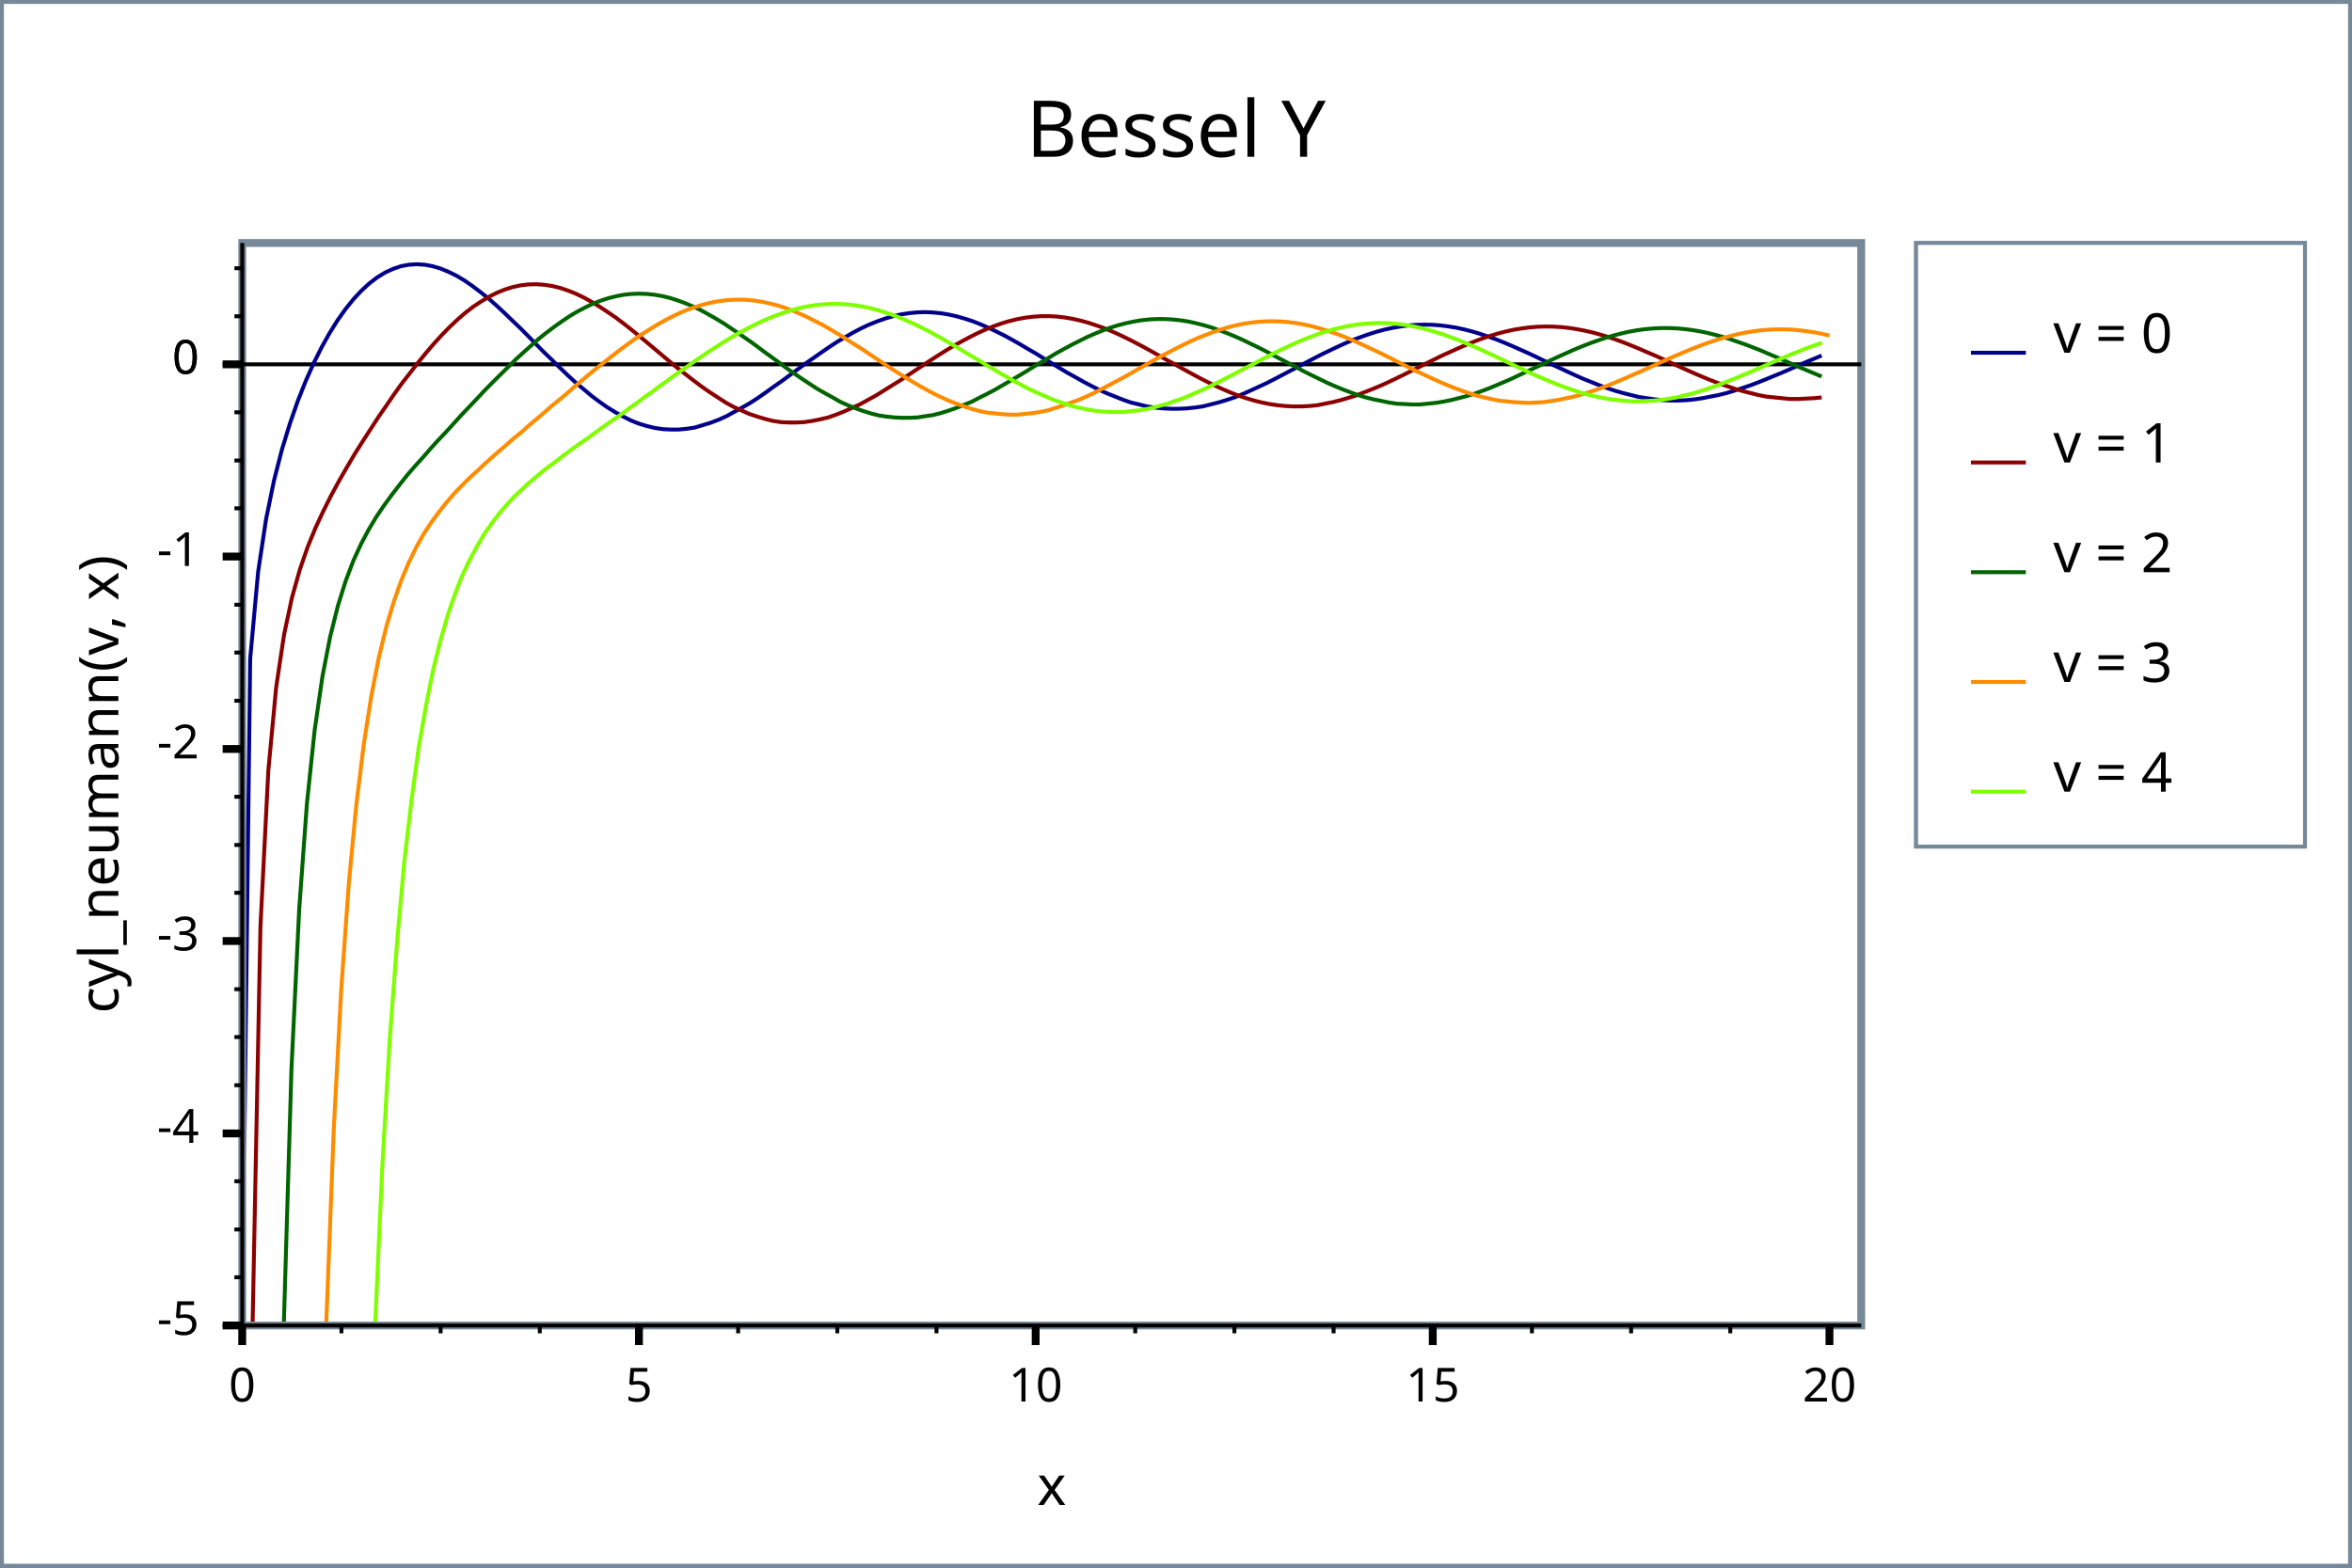
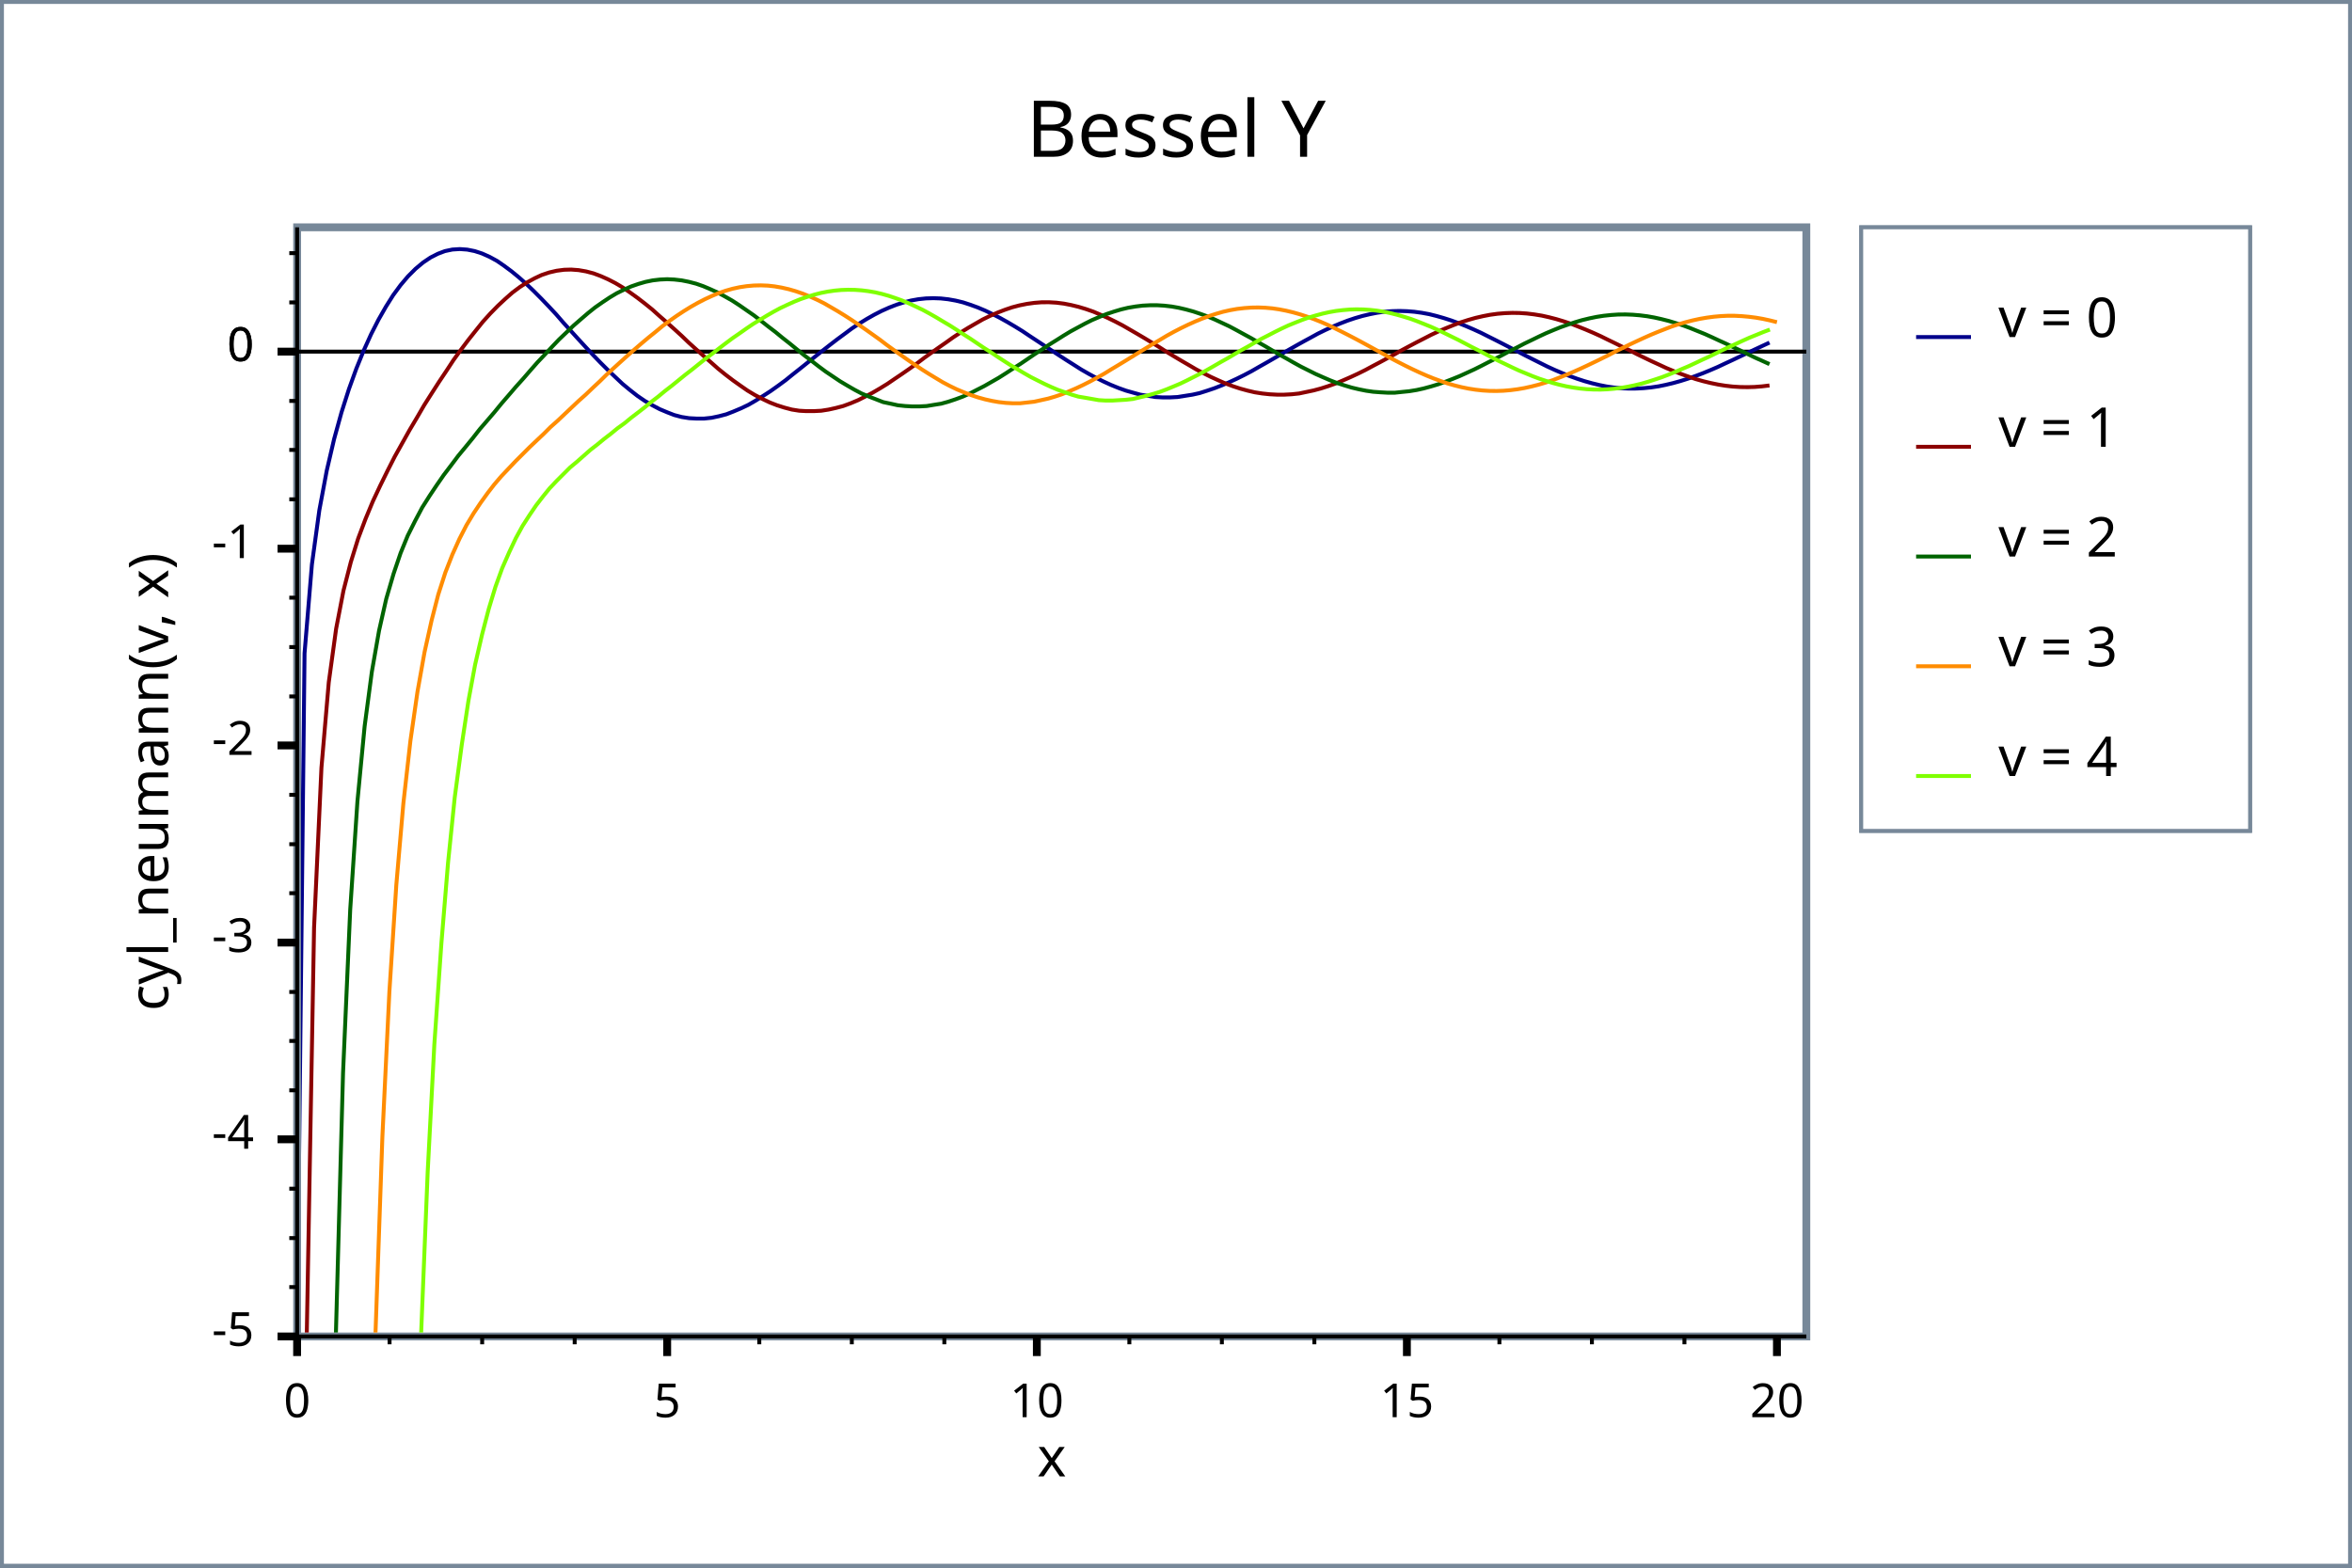
<svg xmlns="http://www.w3.org/2000/svg" width="600" height="400" version="1.1">
  <meta name="copyright" content="John Maddock" />
  <meta name="date" content="2008" />
  <clipPath id="plot_window">
-     <rect x="62.8" y="63" width="411" height="274.2" />
+     <rect x="76.8" y="59" width="383" height="281" />
  </clipPath>
  <g id="imageBackground" stroke="rgb(119,136,153)" fill="rgb(255,255,255)" stroke-width="2">
    <rect x="0" y="0" width="600" height="400" />
  </g>
  <g id="plotBackground" stroke="rgb(119,136,153)" fill="rgb(255,255,255)" stroke-width="2">
-     <rect x="61.8" y="62" width="413" height="276.2" />
+     <rect x="75.8" y="58" width="385" height="283" />
  </g>
  <g id="yMinorGrid" stroke="rgb(200,220,255)" stroke-width="0.5" />
  <g id="yMajorGrid" stroke="rgb(200,220,255)" stroke-width="1" />
  <g id="xMinorGrid" stroke="rgb(200,220,255)" stroke-width="0.5" />
  <g id="xMajorGrid" stroke="rgb(200,220,255)" stroke-width="1" />
  <g id="yAxis" stroke="rgb(0,0,0)" stroke-width="1">
-     <line x1="61.8" y1="62" x2="61.8" y2="338.2" />
+     <line x1="75.8" y1="58" x2="75.8" y2="341" />
  </g>
  <g id="xAxis" stroke="rgb(0,0,0)" stroke-width="1">
-     <line x1="56.8" y1="92.96" x2="474.8" y2="92.96" />
-     <line x1="56.8" y1="338.2" x2="474.8" y2="338.2" />
+     <line x1="70.8" y1="89.72" x2="460.8" y2="89.72" />
+     <line x1="70.8" y1="341" x2="460.8" y2="341" />
  </g>
  <g id="yMinorTicks" stroke="rgb(0,0,0)" stroke-width="1">
-     <path d="M59.8,80.7 L61.8,80.7 M59.8,68.44 L61.8,68.44 M59.8,92.96 L61.8,92.96 M59.8,105.2 L61.8,105.2 M59.8,117.5 L61.8,117.5 M59.8,129.7 L61.8,129.7 M59.8,142 L61.8,142 M59.8,154.3 L61.8,154.3 M59.8,166.5 L61.8,166.5 M59.8,178.8 L61.8,178.8 M59.8,191.1 L61.8,191.1 M59.8,203.3 L61.8,203.3 M59.8,215.6 L61.8,215.6 M59.8,227.8 L61.8,227.8 M59.8,240.1 L61.8,240.1 M59.8,252.4 L61.8,252.4 M59.8,264.6 L61.8,264.6 M59.8,276.9 L61.8,276.9 M59.8,289.2 L61.8,289.2 M59.8,301.4 L61.8,301.4 M59.8,313.7 L61.8,313.7 M59.8,325.9 L61.8,325.9 M59.8,338.2 L61.8,338.2 " fill="none" />
+     <path d="M73.8,77.16 L75.8,77.16 M73.8,64.59 L75.8,64.59 M73.8,89.72 L75.8,89.72 M73.8,102.3 L75.8,102.3 M73.8,114.8 L75.8,114.8 M73.8,127.4 L75.8,127.4 M73.8,140 L75.8,140 M73.8,152.5 L75.8,152.5 M73.8,165.1 L75.8,165.1 M73.8,177.7 L75.8,177.7 M73.8,190.2 L75.8,190.2 M73.8,202.8 L75.8,202.8 M73.8,215.4 L75.8,215.4 M73.8,227.9 L75.8,227.9 M73.8,240.5 L75.8,240.5 M73.8,253.1 L75.8,253.1 M73.8,265.6 L75.8,265.6 M73.8,278.2 L75.8,278.2 M73.8,290.7 L75.8,290.7 M73.8,303.3 L75.8,303.3 M73.8,315.9 L75.8,315.9 M73.8,328.4 L75.8,328.4 M73.8,341 L75.8,341 " fill="none" />
  </g>
  <g id="xMinorTicks" stroke="rgb(0,0,0)" stroke-width="1">
-     <path d="M87.1,338.2 L87.1,340.2 M112.4,338.2 L112.4,340.2 M137.7,338.2 L137.7,340.2 M188.3,338.2 L188.3,340.2 M213.6,338.2 L213.6,340.2 M238.9,338.2 L238.9,340.2 M289.6,338.2 L289.6,340.2 M314.9,338.2 L314.9,340.2 M340.2,338.2 L340.2,340.2 M390.8,338.2 L390.8,340.2 M416.1,338.2 L416.1,340.2 M441.4,338.2 L441.4,340.2 " fill="none" />
+     <path d="M99.38,341 L99.38,343 M123,341 L123,343 M146.6,341 L146.6,343 M193.7,341 L193.7,343 M217.3,341 L217.3,343 M240.9,341 L240.9,343 M288.1,341 L288.1,343 M311.7,341 L311.7,343 M335.3,341 L335.3,343 M382.5,341 L382.5,343 M406.1,341 L406.1,343 M429.7,341 L429.7,343 " fill="none" />
  </g>
  <g id="yMajorTicks" stroke="rgb(0,0,0)" stroke-width="2">
-     <path d="M56.8,92.96 L61.8,92.96 M56.8,92.96 L61.8,92.96 M56.8,142 L61.8,142 M56.8,191.1 L61.8,191.1 M56.8,240.1 L61.8,240.1 M56.8,289.2 L61.8,289.2 M56.8,338.2 L61.8,338.2 " fill="none" />
+     <path d="M70.8,89.72 L75.8,89.72 M70.8,89.72 L75.8,89.72 M70.8,140 L75.8,140 M70.8,190.2 L75.8,190.2 M70.8,240.5 L75.8,240.5 M70.8,290.7 L75.8,290.7 M70.8,341 L75.8,341 " fill="none" />
  </g>
  <g id="xMajorTicks" stroke="rgb(0,0,0)" stroke-width="2">
-     <path d="M61.79,338.2 L61.79,343.2 M163,338.2 L163,343.2 M264.2,338.2 L264.2,343.2 M365.5,338.2 L365.5,343.2 M466.7,338.2 L466.7,343.2 " fill="none" />
+     <path d="M75.79,341 L75.79,346 M170.2,341 L170.2,346 M264.5,341 L264.5,346 M358.9,341 L358.9,346 M453.3,341 L453.3,346 " fill="none" />
  </g>
-   <g id="plotLabels">
-     <text x="61.79" y="357.6" text-anchor="middle" font-size="12" font-family="Verdana">0</text>
-     <text x="163" y="357.6" text-anchor="middle" font-size="12" font-family="Verdana">5</text>
-     <text x="264.2" y="357.6" text-anchor="middle" font-size="12" font-family="Verdana">10</text>
-     <text x="365.5" y="357.6" text-anchor="middle" font-size="12" font-family="Verdana">15</text>
-     <text x="466.7" y="357.6" text-anchor="middle" font-size="12" font-family="Verdana">20</text>
-     <text x="50.8" y="95.36" text-anchor="end" font-size="12" font-family="Verdana">0</text>
-     <text x="50.8" y="95.36" text-anchor="end" font-size="12" font-family="Verdana">0</text>
-     <text x="50.8" y="144.4" text-anchor="end" font-size="12" font-family="Verdana">-1</text>
-     <text x="50.8" y="193.5" text-anchor="end" font-size="12" font-family="Verdana">-2</text>
-     <text x="50.8" y="242.5" text-anchor="end" font-size="12" font-family="Verdana">-3</text>
-     <text x="50.8" y="291.6" text-anchor="end" font-size="12" font-family="Verdana">-4</text>
-     <text x="50.8" y="340.6" text-anchor="end" font-size="12" font-family="Verdana">-5</text>
+   <g id="xTicksValues">
+     <text x="75.79" y="361.6" text-anchor="middle" font-size="12" font-family="Verdana">0</text>
+     <text x="170.2" y="361.6" text-anchor="middle" font-size="12" font-family="Verdana">5</text>
+     <text x="264.5" y="361.6" text-anchor="middle" font-size="12" font-family="Verdana">10</text>
+     <text x="358.9" y="361.6" text-anchor="middle" font-size="12" font-family="Verdana">15</text>
+     <text x="453.3" y="361.6" text-anchor="middle" font-size="12" font-family="Verdana">20</text>
+   </g>
+   <g id="yTicksValues">
+     <text x="64.8" y="92.12" text-anchor="end" font-size="12" font-family="Verdana">0</text>
+     <text x="64.8" y="92.12" text-anchor="end" font-size="12" font-family="Verdana">0</text>
+     <text x="64.8" y="142.4" text-anchor="end" font-size="12" font-family="Verdana">-1</text>
+     <text x="64.8" y="192.6" text-anchor="end" font-size="12" font-family="Verdana">-2</text>
+     <text x="64.8" y="242.9" text-anchor="end" font-size="12" font-family="Verdana">-3</text>
+     <text x="64.8" y="293.1" text-anchor="end" font-size="12" font-family="Verdana">-4</text>
+     <text x="64.8" y="343.4" text-anchor="end" font-size="12" font-family="Verdana">-5</text>
  </g>
  <g id="yLabel">
-     <text x="30.2" y="200.1" text-anchor="middle" transform="rotate(-90 30.2 200.1 )" font-size="14" font-family="Verdana">cyl_neumann(v, x)</text>
+     <text x="42.9" y="199.5" text-anchor="middle" transform="rotate(-90 42.9 199.5 )" font-size="14" font-family="Verdana">cyl_neumann(v, x)</text>
  </g>
  <g id="xLabel">
-     <text x="268.3" y="384" text-anchor="middle" font-size="14" font-family="Verdana">x</text>
+     <text x="268.3" y="376.7" text-anchor="middle" font-size="14" font-family="Verdana">x</text>
  </g>
  <g id="plotLines" stroke-width="2">
    <g clip-path="url(#plot_window)" stroke="rgb(0,0,139)" stroke-width="1">
-       <path d="M61.8,338.2 L63.82,168.1 L65.85,145.9 L67.87,132.5 L69.9,122.6 L71.92,114.7 L73.95,108.1 L75.97,102.3 L78,97.2 L80.02,92.67 L82.05,88.61 L84.07,84.99 L86.09,81.76 L88.12,78.89 L90.14,76.38 L92.17,74.19 L94.19,72.33 L96.22,70.78 L98.24,69.54 L100.3,68.59 L102.3,67.92 L104.3,67.54 L106.3,67.42 L108.4,67.55 L110.4,67.93 L112.4,68.53 L114.4,69.35 L116.5,70.38 L118.5,71.58 L120.5,72.96 L122.5,74.48 L124.6,76.14 L126.6,77.91 L128.6,79.77 L130.6,81.7 L132.7,83.7 L134.7,85.72 L136.7,87.76 L138.7,89.8 L140.8,91.82 L142.8,93.8 L144.8,95.72 L146.8,97.56 L148.9,99.32 L150.9,101 L152.9,102.5 L154.9,103.9 L157,105.2 L159,106.3 L161,107.3 L163,108.1 L165,108.7 L167.1,109.2 L169.1,109.5 L171.1,109.6 L173.1,109.6 L175.2,109.4 L177.2,109.1 L179.2,108.5 L181.2,107.9 L183.3,107.1 L185.3,106.2 L187.3,105.1 L189.3,104 L191.4,102.8 L193.4,101.5 L195.4,100.1 L197.4,98.65 L199.5,97.19 L201.5,95.71 L203.5,94.23 L205.5,92.75 L207.6,91.29 L209.6,89.88 L211.6,88.51 L213.6,87.2 L215.7,85.97 L217.7,84.82 L219.7,83.77 L221.7,82.83 L223.8,81.99 L225.8,81.28 L227.8,80.69 L229.8,80.23 L231.9,79.9 L233.9,79.71 L235.9,79.64 L237.9,79.72 L240,79.92 L242,80.25 L244,80.7 L246,81.27 L248.1,81.95 L250.1,82.73 L252.1,83.61 L254.1,84.56 L256.2,85.6 L258.2,86.69 L260.2,87.83 L262.2,89.02 L264.3,90.23 L266.3,91.46 L268.3,92.69 L270.3,93.91 L272.3,95.11 L274.4,96.27 L276.4,97.4 L278.4,98.46 L280.4,99.47 L282.5,100.4 L284.5,101.2 L286.5,102 L288.5,102.7 L290.6,103.2 L292.6,103.7 L294.6,104 L296.6,104.2 L298.7,104.3 L300.7,104.3 L302.7,104.2 L304.7,104 L306.8,103.7 L308.8,103.2 L310.8,102.7 L312.8,102.1 L314.9,101.4 L316.9,100.6 L318.9,99.7 L320.9,98.78 L323,97.81 L325,96.79 L327,95.75 L329,94.69 L331.1,93.61 L333.1,92.54 L335.1,91.48 L337.1,90.45 L339.2,89.44 L341.2,88.48 L343.2,87.57 L345.2,86.72 L347.3,85.94 L349.3,85.23 L351.3,84.61 L353.3,84.07 L355.4,83.62 L357.4,83.28 L359.4,83.03 L361.4,82.88 L363.5,82.83 L365.5,82.88 L367.5,83.03 L369.5,83.29 L371.6,83.63 L373.6,84.07 L375.6,84.59 L377.6,85.19 L379.6,85.87 L381.7,86.61 L383.7,87.41 L385.7,88.26 L387.7,89.15 L389.8,90.08 L391.8,91.02 L393.8,91.99 L395.8,92.95 L397.9,93.91 L399.9,94.85 L401.9,95.77 L403.9,96.66 L406,97.5 L408,98.3 L410,99.03 L412,99.7 L414.1,100.3 L416.1,100.8 L418.1,101.3 L420.1,101.6 L422.2,101.9 L424.2,102.1 L426.2,102.2 L428.2,102.2 L430.3,102.1 L432.3,101.9 L434.3,101.6 L436.3,101.2 L438.4,100.8 L440.4,100.3 L442.4,99.69 L444.4,99.04 L446.5,98.33 L448.5,97.57 L450.5,96.77 L452.5,95.94 L454.6,95.08 L456.6,94.21 L458.6,93.32 L460.6,92.44 L462.7,91.57 L464.7,90.71 " fill="none" />
+       <path d="M75.8,341 L77.69,166.7 L79.57,144 L81.46,130.2 L83.35,120.1 L85.24,112 L87.12,105.2 L89.01,99.28 L90.9,94.06 L92.79,89.42 L94.67,85.27 L96.56,81.56 L98.45,78.25 L100.3,75.31 L102.2,72.73 L104.1,70.49 L106,68.59 L107.9,67 L109.8,65.72 L111.7,64.75 L113.5,64.07 L115.4,63.67 L117.3,63.55 L119.2,63.69 L121.1,64.07 L123,64.69 L124.9,65.54 L126.8,66.58 L128.6,67.82 L130.5,69.23 L132.4,70.79 L134.3,72.48 L136.2,74.3 L138.1,76.21 L140,78.19 L141.9,80.23 L143.7,82.31 L145.6,84.4 L147.5,86.49 L149.4,88.55 L151.3,90.58 L153.2,92.55 L155.1,94.44 L157,96.24 L158.8,97.94 L160.7,99.51 L162.6,101 L164.5,102.3 L166.4,103.4 L168.3,104.4 L170.2,105.2 L172,105.9 L173.9,106.4 L175.8,106.7 L177.7,106.8 L179.6,106.8 L181.5,106.6 L183.4,106.2 L185.3,105.7 L187.1,105 L189,104.2 L190.9,103.3 L192.8,102.2 L194.7,101 L196.6,99.77 L198.5,98.42 L200.4,97.02 L202.2,95.56 L204.1,94.06 L206,92.54 L207.9,91.02 L209.8,89.51 L211.7,88.02 L213.6,86.56 L215.5,85.16 L217.3,83.82 L219.2,82.56 L221.1,81.39 L223,80.31 L224.9,79.34 L226.8,78.49 L228.7,77.75 L230.6,77.15 L232.4,76.68 L234.3,76.34 L236.2,76.14 L238.1,76.08 L240,76.15 L241.9,76.36 L243.8,76.7 L245.7,77.16 L247.5,77.75 L249.4,78.44 L251.3,79.24 L253.2,80.14 L255.1,81.12 L257,82.18 L258.9,83.3 L260.8,84.47 L262.6,85.68 L264.5,86.93 L266.4,88.18 L268.3,89.44 L270.2,90.69 L272.1,91.92 L274,93.12 L275.8,94.27 L277.7,95.36 L279.6,96.39 L281.5,97.34 L283.4,98.21 L285.3,98.98 L287.2,99.66 L289.1,100.2 L290.9,100.7 L292.8,101 L294.7,101.3 L296.6,101.4 L298.5,101.4 L300.4,101.3 L302.3,101 L304.2,100.7 L306,100.3 L307.9,99.7 L309.8,99.06 L311.7,98.32 L313.6,97.51 L315.5,96.63 L317.4,95.69 L319.3,94.69 L321.1,93.65 L323,92.58 L324.9,91.49 L326.8,90.39 L328.7,89.29 L330.6,88.21 L332.5,87.15 L334.4,86.12 L336.2,85.13 L338.1,84.2 L340,83.33 L341.9,82.53 L343.8,81.8 L345.7,81.16 L347.6,80.61 L349.5,80.16 L351.3,79.8 L353.2,79.54 L355.1,79.39 L357,79.34 L358.9,79.4 L360.8,79.55 L362.7,79.81 L364.6,80.16 L366.4,80.61 L368.3,81.15 L370.2,81.76 L372.1,82.46 L374,83.22 L375.9,84.04 L377.8,84.91 L379.6,85.82 L381.5,86.77 L383.4,87.74 L385.3,88.72 L387.2,89.71 L389.1,90.7 L391,91.66 L392.9,92.61 L394.7,93.51 L396.6,94.38 L398.5,95.19 L400.4,95.94 L402.3,96.63 L404.2,97.25 L406.1,97.78 L408,98.24 L409.8,98.6 L411.7,98.88 L413.6,99.06 L415.5,99.15 L417.4,99.14 L419.3,99.04 L421.2,98.85 L423.1,98.57 L424.9,98.2 L426.8,97.75 L428.7,97.22 L430.6,96.62 L432.5,95.95 L434.4,95.23 L436.3,94.45 L438.2,93.63 L440,92.78 L441.9,91.9 L443.8,91 L445.7,90.1 L447.6,89.19 L449.5,88.3 L451.4,87.42 " fill="none" />
    </g>
    <g clip-path="url(#plot_window)" stroke="rgb(139,0,0)" stroke-width="1">
-       <path d="M64.43,338.2 L66.44,236.4 L68.45,196.6 L70.46,175.3 L72.47,161.9 L74.48,152.5 L76.5,145.3 L78.51,139.5 L80.52,134.6 L82.53,130.3 L84.54,126.3 L86.55,122.6 L88.56,119.1 L90.57,115.7 L92.59,112.5 L94.6,109.4 L96.61,106.3 L98.62,103.4 L100.6,100.5 L102.6,97.72 L104.7,95.04 L106.7,92.47 L108.7,90.01 L110.7,87.68 L112.7,85.49 L114.7,83.44 L116.7,81.55 L118.7,79.82 L120.7,78.27 L122.8,76.89 L124.8,75.69 L126.8,74.68 L128.8,73.87 L130.8,73.24 L132.8,72.81 L134.8,72.57 L136.8,72.52 L138.8,72.66 L140.9,72.98 L142.9,73.47 L144.9,74.13 L146.9,74.94 L148.9,75.9 L150.9,77 L152.9,78.22 L154.9,79.54 L157,80.97 L159,82.48 L161,84.05 L163,85.68 L165,87.34 L167,89.02 L169,90.71 L171,92.39 L173,94.04 L175.1,95.66 L177.1,97.21 L179.1,98.71 L181.1,100.1 L183.1,101.4 L185.1,102.7 L187.1,103.8 L189.1,104.7 L191.1,105.6 L193.2,106.3 L195.2,106.9 L197.2,107.4 L199.2,107.7 L201.2,107.8 L203.2,107.8 L205.2,107.7 L207.2,107.4 L209.2,107 L211.3,106.5 L213.3,105.8 L215.3,105 L217.3,104.1 L219.3,103.2 L221.3,102.1 L223.3,101 L225.3,99.76 L227.3,98.51 L229.4,97.22 L231.4,95.9 L233.4,94.57 L235.4,93.24 L237.4,91.92 L239.4,90.63 L241.4,89.38 L243.4,88.17 L245.5,87.02 L247.5,85.95 L249.5,84.95 L251.5,84.04 L253.5,83.23 L255.5,82.52 L257.5,81.92 L259.5,81.43 L261.5,81.06 L263.6,80.8 L265.6,80.67 L267.6,80.66 L269.6,80.77 L271.6,81 L273.6,81.34 L275.6,81.79 L277.6,82.34 L279.6,83 L281.7,83.74 L283.7,84.57 L285.7,85.47 L287.7,86.44 L289.7,87.46 L291.7,88.52 L293.7,89.62 L295.7,90.74 L297.7,91.88 L299.8,93.01 L301.8,94.14 L303.8,95.24 L305.8,96.32 L307.8,97.35 L309.8,98.33 L311.8,99.25 L313.8,100.1 L315.8,100.9 L317.9,101.6 L319.9,102.2 L321.9,102.7 L323.9,103.1 L325.9,103.4 L327.9,103.6 L329.9,103.7 L331.9,103.7 L334,103.6 L336,103.4 L338,103 L340,102.6 L342,102.1 L344,101.5 L346,100.9 L348,100.1 L350,99.31 L352.1,98.45 L354.1,97.54 L356.1,96.59 L358.1,95.61 L360.1,94.61 L362.1,93.6 L364.1,92.6 L366.1,91.6 L368.1,90.62 L370.2,89.68 L372.2,88.77 L374.2,87.9 L376.2,87.1 L378.2,86.35 L380.2,85.68 L382.2,85.08 L384.2,84.56 L386.2,84.12 L388.3,83.78 L390.3,83.53 L392.3,83.37 L394.3,83.31 L396.3,83.34 L398.3,83.46 L400.3,83.68 L402.3,83.99 L404.3,84.38 L406.4,84.86 L408.4,85.41 L410.4,86.03 L412.4,86.72 L414.4,87.46 L416.4,88.26 L418.4,89.09 L420.4,89.96 L422.5,90.85 L424.5,91.76 L426.5,92.68 L428.5,93.59 L430.5,94.49 L432.5,95.38 L434.5,96.23 L436.5,97.05 L438.5,97.82 L440.6,98.54 L442.6,99.2 L444.6,99.8 L446.6,100.3 L448.6,100.8 L450.6,101.2 L452.6,101.4 L454.6,101.6 L456.6,101.8 L458.7,101.8 L460.7,101.7 L462.7,101.6 L464.7,101.4 " fill="none" />
+       <path d="M78.25,341 L80.12,236.7 L82,195.9 L83.87,174.1 L85.75,160.4 L87.62,150.7 L89.5,143.4 L91.37,137.4 L93.25,132.4 L95.12,127.9 L97,123.9 L98.87,120.1 L100.7,116.5 L102.6,113.1 L104.5,109.7 L106.4,106.5 L108.2,103.4 L110.1,100.4 L112,97.44 L113.9,94.6 L115.7,91.85 L117.6,89.22 L119.5,86.7 L121.4,84.31 L123.2,82.07 L125.1,79.97 L127,78.03 L128.9,76.26 L130.7,74.67 L132.6,73.25 L134.5,72.03 L136.4,71 L138.2,70.16 L140.1,69.52 L142,69.08 L143.9,68.83 L145.7,68.78 L147.6,68.92 L149.5,69.25 L151.4,69.75 L153.2,70.42 L155.1,71.26 L157,72.24 L158.9,73.37 L160.7,74.61 L162.6,75.98 L164.5,77.44 L166.4,78.98 L168.2,80.6 L170.1,82.26 L172,83.96 L173.9,85.69 L175.7,87.42 L177.6,89.14 L179.5,90.83 L181.4,92.48 L183.2,94.08 L185.1,95.61 L187,97.06 L188.9,98.41 L190.7,99.66 L192.6,100.8 L194.5,101.8 L196.4,102.7 L198.2,103.4 L200.1,104 L202,104.5 L203.9,104.8 L205.7,104.9 L207.6,104.9 L209.5,104.8 L211.4,104.5 L213.2,104.1 L215.1,103.6 L217,102.9 L218.9,102.1 L220.7,101.2 L222.6,100.2 L224.5,99.09 L226.4,97.92 L228.2,96.69 L230.1,95.41 L232,94.09 L233.9,92.74 L235.7,91.37 L237.6,90.01 L239.5,88.66 L241.4,87.34 L243.2,86.05 L245.1,84.81 L247,83.64 L248.9,82.54 L250.7,81.51 L252.6,80.58 L254.5,79.75 L256.4,79.02 L258.2,78.41 L260.1,77.91 L262,77.53 L263.9,77.27 L265.7,77.13 L267.6,77.12 L269.5,77.23 L271.4,77.47 L273.2,77.82 L275.1,78.28 L277,78.85 L278.9,79.51 L280.7,80.28 L282.6,81.12 L284.5,82.05 L286.4,83.04 L288.2,84.08 L290.1,85.18 L292,86.3 L293.9,87.45 L295.8,88.61 L297.6,89.78 L299.5,90.93 L301.4,92.06 L303.3,93.16 L305.1,94.22 L307,95.22 L308.9,96.17 L310.8,97.04 L312.6,97.83 L314.5,98.54 L316.4,99.16 L318.3,99.68 L320.1,100.1 L322,100.4 L323.9,100.6 L325.8,100.7 L327.6,100.7 L329.5,100.6 L331.4,100.4 L333.3,100 L335.1,99.62 L337,99.11 L338.9,98.5 L340.8,97.82 L342.6,97.06 L344.5,96.23 L346.4,95.35 L348.3,94.41 L350.1,93.44 L352,92.44 L353.9,91.41 L355.8,90.38 L357.6,89.35 L359.5,88.33 L361.4,87.33 L363.3,86.36 L365.1,85.43 L367,84.54 L368.9,83.72 L370.8,82.95 L372.6,82.26 L374.5,81.65 L376.4,81.11 L378.3,80.67 L380.1,80.32 L382,80.06 L383.9,79.9 L385.8,79.83 L387.6,79.86 L389.5,79.99 L391.4,80.22 L393.3,80.53 L395.1,80.93 L397,81.42 L398.9,81.99 L400.8,82.62 L402.6,83.33 L404.5,84.09 L406.4,84.9 L408.3,85.76 L410.1,86.65 L412,87.57 L413.9,88.5 L415.8,89.43 L417.6,90.37 L419.5,91.29 L421.4,92.2 L423.3,93.07 L425.1,93.91 L427,94.7 L428.9,95.44 L430.8,96.12 L432.6,96.73 L434.5,97.27 L436.4,97.73 L438.3,98.12 L440.1,98.41 L442,98.63 L443.9,98.75 L445.8,98.78 L447.6,98.73 L449.5,98.58 L451.4,98.35 " fill="none" />
    </g>
    <g clip-path="url(#plot_window)" stroke="rgb(0,100,0)" stroke-width="1">
-       <path d="M72.39,338.2 L74.36,272.6 L76.33,231.9 L78.3,205 L80.27,186.3 L82.24,172.7 L84.21,162.5 L86.19,154.6 L88.16,148.3 L90.13,143.1 L92.1,138.8 L94.07,135.1 L96.04,131.8 L98.02,128.9 L99.99,126.2 L102,123.6 L103.9,121.2 L105.9,118.9 L107.9,116.7 L109.8,114.5 L111.8,112.3 L113.8,110.2 L115.8,108 L117.7,105.9 L119.7,103.8 L121.7,101.7 L123.6,99.66 L125.6,97.63 L127.6,95.64 L129.6,93.68 L131.5,91.78 L133.5,89.95 L135.5,88.17 L137.4,86.48 L139.4,84.88 L141.4,83.37 L143.4,81.96 L145.3,80.67 L147.3,79.49 L149.3,78.44 L151.2,77.51 L153.2,76.73 L155.2,76.08 L157.2,75.58 L159.1,75.21 L161.1,75 L163.1,74.93 L165,75 L167,75.21 L169,75.56 L171,76.05 L172.9,76.66 L174.9,77.4 L176.9,78.25 L178.9,79.2 L180.8,80.26 L182.8,81.4 L184.8,82.62 L186.7,83.91 L188.7,85.25 L190.7,86.64 L192.7,88.06 L194.6,89.5 L196.6,90.95 L198.6,92.4 L200.5,93.83 L202.5,95.23 L204.5,96.59 L206.5,97.91 L208.4,99.16 L210.4,100.3 L212.4,101.4 L214.3,102.5 L216.3,103.4 L218.3,104.2 L220.3,104.9 L222.2,105.5 L224.2,106 L226.2,106.3 L228.1,106.5 L230.1,106.6 L232.1,106.6 L234.1,106.5 L236,106.2 L238,105.9 L240,105.4 L241.9,104.8 L243.9,104.1 L245.9,103.3 L247.9,102.5 L249.8,101.5 L251.8,100.5 L253.8,99.45 L255.7,98.34 L257.7,97.19 L259.7,96.01 L261.7,94.82 L263.6,93.62 L265.6,92.43 L267.6,91.25 L269.5,90.1 L271.5,88.99 L273.5,87.92 L275.5,86.91 L277.4,85.97 L279.4,85.09 L281.4,84.3 L283.3,83.59 L285.3,82.97 L287.3,82.45 L289.3,82.03 L291.2,81.71 L293.2,81.5 L295.2,81.4 L297.1,81.4 L299.1,81.51 L301.1,81.72 L303.1,82.03 L305,82.45 L307,82.95 L309,83.54 L310.9,84.22 L312.9,84.96 L314.9,85.78 L316.9,86.66 L318.8,87.59 L320.8,88.55 L322.8,89.56 L324.7,90.58 L326.7,91.63 L328.7,92.67 L330.7,93.71 L332.6,94.74 L334.6,95.74 L336.6,96.71 L338.5,97.64 L340.5,98.52 L342.5,99.34 L344.5,100.1 L346.4,100.8 L348.4,101.4 L350.4,101.9 L352.4,102.3 L354.3,102.7 L356.3,103 L358.3,103.1 L360.2,103.2 L362.2,103.2 L364.2,103 L366.2,102.8 L368.1,102.5 L370.1,102.1 L372.1,101.6 L374,101.1 L376,100.5 L378,99.78 L380,99.03 L381.9,98.23 L383.9,97.38 L385.9,96.5 L387.8,95.59 L389.8,94.66 L391.8,93.73 L393.8,92.79 L395.7,91.86 L397.7,90.94 L399.7,90.05 L401.6,89.19 L403.6,88.37 L405.6,87.59 L407.6,86.88 L409.5,86.22 L411.5,85.63 L413.5,85.11 L415.4,84.67 L417.4,84.3 L419.4,84.02 L421.4,83.83 L423.3,83.72 L425.3,83.7 L427.3,83.76 L429.2,83.91 L431.2,84.14 L433.2,84.46 L435.2,84.85 L437.1,85.32 L439.1,85.85 L441.1,86.45 L443,87.11 L445,87.81 L447,88.57 L449,89.35 L450.9,90.17 L452.9,91.01 L454.9,91.87 L456.8,92.73 L458.8,93.59 L460.8,94.44 L462.8,95.27 L464.7,96.07 " fill="none" />
+       <path d="M85.67,341 L87.51,273.8 L89.34,232.1 L91.18,204.5 L93.02,185.3 L94.86,171.4 L96.7,160.9 L98.53,152.8 L100.4,146.4 L102.2,141.1 L104,136.7 L105.9,132.9 L107.7,129.5 L109.6,126.5 L111.4,123.8 L113.2,121.2 L115.1,118.7 L116.9,116.3 L118.8,114 L120.6,111.8 L122.4,109.5 L124.3,107.3 L126.1,105.2 L127.9,103 L129.8,100.8 L131.6,98.7 L133.5,96.59 L135.3,94.51 L137.1,92.46 L139,90.46 L140.8,88.52 L142.6,86.63 L144.5,84.82 L146.3,83.09 L148.2,81.44 L150,79.89 L151.8,78.45 L153.7,77.12 L155.5,75.92 L157.3,74.84 L159.2,73.9 L161,73.09 L162.9,72.43 L164.7,71.91 L166.5,71.54 L168.4,71.32 L170.2,71.24 L172,71.32 L173.9,71.54 L175.7,71.9 L177.6,72.39 L179.4,73.02 L181.2,73.78 L183.1,74.65 L184.9,75.63 L186.8,76.71 L188.6,77.88 L190.4,79.13 L192.3,80.45 L194.1,81.83 L195.9,83.25 L197.8,84.7 L199.6,86.18 L201.5,87.67 L203.3,89.15 L205.1,90.61 L207,92.05 L208.8,93.45 L210.6,94.79 L212.5,96.07 L214.3,97.28 L216.2,98.41 L218,99.45 L219.8,100.4 L221.7,101.2 L223.5,101.9 L225.3,102.6 L227.2,103 L229,103.4 L230.9,103.6 L232.7,103.7 L234.5,103.7 L236.4,103.6 L238.2,103.3 L240.1,103 L241.9,102.5 L243.7,101.9 L245.6,101.2 L247.4,100.4 L249.2,99.47 L251.1,98.5 L252.9,97.47 L254.8,96.38 L256.6,95.24 L258.4,94.06 L260.3,92.85 L262.1,91.63 L263.9,90.4 L265.8,89.18 L267.6,87.97 L269.5,86.79 L271.3,85.65 L273.1,84.56 L275,83.53 L276.8,82.56 L278.6,81.66 L280.5,80.85 L282.3,80.12 L284.2,79.49 L286,78.95 L287.8,78.52 L289.7,78.2 L291.5,77.98 L293.4,77.88 L295.2,77.88 L297,77.99 L298.9,78.21 L300.7,78.53 L302.5,78.95 L304.4,79.47 L306.2,80.07 L308.1,80.76 L309.9,81.53 L311.7,82.37 L313.6,83.26 L315.4,84.22 L317.2,85.21 L319.1,86.24 L320.9,87.29 L322.8,88.36 L324.6,89.43 L326.4,90.49 L328.3,91.54 L330.1,92.57 L331.9,93.56 L333.8,94.51 L335.6,95.41 L337.5,96.25 L339.3,97.03 L341.1,97.73 L343,98.35 L344.8,98.89 L346.7,99.34 L348.5,99.7 L350.3,99.96 L352.2,100.1 L354,100.2 L355.8,100.2 L357.7,100 L359.5,99.82 L361.4,99.51 L363.2,99.11 L365,98.62 L366.9,98.05 L368.7,97.41 L370.5,96.71 L372.4,95.94 L374.2,95.12 L376.1,94.25 L377.9,93.35 L379.7,92.42 L381.6,91.47 L383.4,90.51 L385.2,89.55 L387.1,88.59 L388.9,87.65 L390.8,86.74 L392.6,85.86 L394.4,85.02 L396.3,84.22 L398.1,83.49 L400,82.82 L401.8,82.21 L403.6,81.68 L405.5,81.22 L407.3,80.85 L409.1,80.57 L411,80.37 L412.8,80.25 L414.7,80.23 L416.5,80.3 L418.3,80.45 L420.2,80.69 L422,81.01 L423.8,81.41 L425.7,81.89 L427.5,82.44 L429.4,83.05 L431.2,83.72 L433,84.45 L434.9,85.22 L436.7,86.03 L438.5,86.87 L440.4,87.73 L442.2,88.6 L444.1,89.49 L445.9,90.37 L447.7,91.24 L449.6,92.09 L451.4,92.91 " fill="none" />
    </g>
    <g clip-path="url(#plot_window)" stroke="rgb(255,140,0)" stroke-width="1">
-       <path d="M83.21,338.2 L85.13,288.4 L87.05,252.4 L88.96,225.7 L90.88,205.5 L92.8,189.9 L94.72,177.6 L96.63,167.8 L98.55,159.9 L100.5,153.4 L102.4,148 L104.3,143.5 L106.2,139.6 L108.1,136.2 L110.1,133.2 L112,130.6 L113.9,128.2 L115.8,126 L117.7,124 L119.6,122.1 L121.6,120.3 L123.5,118.5 L125.4,116.8 L127.3,115.1 L129.2,113.5 L131.1,111.8 L133.1,110.2 L135,108.5 L136.9,106.9 L138.8,105.3 L140.7,103.6 L142.7,102 L144.6,100.4 L146.5,98.73 L148.4,97.11 L150.3,95.51 L152.2,93.94 L154.2,92.39 L156.1,90.87 L158,89.4 L159.9,87.98 L161.8,86.61 L163.7,85.3 L165.7,84.06 L167.6,82.89 L169.5,81.81 L171.4,80.81 L173.3,79.91 L175.2,79.1 L177.2,78.39 L179.1,77.79 L181,77.3 L182.9,76.92 L184.8,76.65 L186.8,76.49 L188.7,76.45 L190.6,76.52 L192.5,76.71 L194.4,77.01 L196.3,77.41 L198.3,77.92 L200.2,78.53 L202.1,79.23 L204,80.03 L205.9,80.9 L207.8,81.86 L209.8,82.88 L211.7,83.97 L213.6,85.1 L215.5,86.29 L217.4,87.51 L219.4,88.75 L221.3,90.01 L223.2,91.28 L225.1,92.55 L227,93.8 L228.9,95.04 L230.9,96.24 L232.8,97.4 L234.7,98.52 L236.6,99.58 L238.5,100.6 L240.4,101.5 L242.4,102.4 L244.3,103.1 L246.2,103.8 L248.1,104.4 L250,104.9 L251.9,105.3 L253.9,105.5 L255.8,105.7 L257.7,105.8 L259.6,105.8 L261.5,105.6 L263.5,105.4 L265.4,105.1 L267.3,104.7 L269.2,104.1 L271.1,103.5 L273,102.8 L275,102.1 L276.9,101.3 L278.8,100.4 L280.7,99.43 L282.6,98.44 L284.5,97.42 L286.5,96.37 L288.4,95.3 L290.3,94.21 L292.2,93.13 L294.1,92.06 L296,91 L298,89.96 L299.9,88.96 L301.8,88 L303.7,87.09 L305.6,86.24 L307.6,85.45 L309.5,84.73 L311.4,84.08 L313.3,83.51 L315.2,83.03 L317.1,82.63 L319.1,82.32 L321,82.11 L322.9,81.99 L324.8,81.96 L326.7,82.03 L328.6,82.18 L330.6,82.43 L332.5,82.77 L334.4,83.18 L336.3,83.68 L338.2,84.26 L340.1,84.9 L342.1,85.61 L344,86.38 L345.9,87.19 L347.8,88.05 L349.7,88.95 L351.7,89.88 L353.6,90.82 L355.5,91.78 L357.4,92.74 L359.3,93.7 L361.2,94.64 L363.2,95.57 L365.1,96.46 L367,97.32 L368.9,98.14 L370.8,98.91 L372.7,99.62 L374.7,100.3 L376.6,100.9 L378.5,101.4 L380.4,101.8 L382.3,102.2 L384.3,102.4 L386.2,102.6 L388.1,102.7 L390,102.8 L391.9,102.7 L393.8,102.6 L395.8,102.3 L397.7,102 L399.6,101.6 L401.5,101.2 L403.4,100.7 L405.3,100.1 L407.3,99.42 L409.2,98.72 L411.1,97.98 L413,97.19 L414.9,96.38 L416.8,95.53 L418.8,94.67 L420.7,93.8 L422.6,92.93 L424.5,92.06 L426.4,91.21 L428.4,90.37 L430.3,89.56 L432.2,88.79 L434.1,88.05 L436,87.36 L437.9,86.73 L439.9,86.15 L441.8,85.63 L443.7,85.18 L445.6,84.8 L447.5,84.49 L449.4,84.26 L451.4,84.11 L453.3,84.03 L455.2,84.03 L457.1,84.11 L459,84.27 L460.9,84.5 L462.9,84.8 L464.8,85.18 L466.7,85.62 " fill="none" />
+       <path d="M95.76,341 L97.55,290 L99.33,253.1 L101.1,225.8 L102.9,205 L104.7,189 L106.5,176.5 L108.3,166.4 L110.1,158.3 L111.8,151.7 L113.6,146.1 L115.4,141.5 L117.2,137.5 L119,134 L120.8,131 L122.6,128.3 L124.4,125.8 L126.1,123.6 L127.9,121.5 L129.7,119.6 L131.5,117.7 L133.3,115.9 L135.1,114.1 L136.9,112.4 L138.7,110.7 L140.4,109 L142.2,107.4 L144,105.7 L145.8,104 L147.6,102.3 L149.4,100.7 L151.2,98.98 L153,97.3 L154.7,95.63 L156.5,93.98 L158.3,92.34 L160.1,90.72 L161.9,89.13 L163.7,87.58 L165.5,86.07 L167.3,84.62 L169,83.21 L170.8,81.87 L172.6,80.6 L174.4,79.41 L176.2,78.3 L178,77.28 L179.8,76.35 L181.6,75.52 L183.3,74.8 L185.1,74.18 L186.9,73.67 L188.7,73.28 L190.5,73.01 L192.3,72.85 L194.1,72.81 L195.9,72.88 L197.6,73.07 L199.4,73.38 L201.2,73.79 L203,74.31 L204.8,74.93 L206.6,75.66 L208.4,76.47 L210.2,77.37 L211.9,78.35 L213.7,79.4 L215.5,80.51 L217.3,81.67 L219.1,82.89 L220.9,84.13 L222.7,85.41 L224.5,86.7 L226.2,88 L228,89.3 L229.8,90.58 L231.6,91.85 L233.4,93.08 L235.2,94.28 L237,95.42 L238.8,96.51 L240.5,97.53 L242.3,98.48 L244.1,99.35 L245.9,100.1 L247.7,100.8 L249.5,101.4 L251.3,101.9 L253.1,102.3 L254.8,102.6 L256.6,102.8 L258.4,102.9 L260.2,102.9 L262,102.7 L263.8,102.5 L265.6,102.1 L267.4,101.7 L269.1,101.2 L270.9,100.6 L272.7,99.85 L274.5,99.08 L276.3,98.23 L278.1,97.32 L279.9,96.35 L281.7,95.34 L283.4,94.29 L285.2,93.21 L287,92.12 L288.8,91.01 L290.6,89.9 L292.4,88.8 L294.2,87.71 L296,86.65 L297.7,85.63 L299.5,84.64 L301.3,83.71 L303.1,82.84 L304.9,82.03 L306.7,81.29 L308.5,80.62 L310.3,80.04 L312,79.55 L313.8,79.14 L315.6,78.82 L317.4,78.61 L319.2,78.48 L321,78.45 L322.8,78.52 L324.6,78.68 L326.3,78.93 L328.1,79.28 L329.9,79.71 L331.7,80.22 L333.5,80.81 L335.3,81.47 L337.1,82.19 L338.9,82.98 L340.6,83.81 L342.4,84.7 L344.2,85.62 L346,86.56 L347.8,87.53 L349.6,88.51 L351.4,89.5 L353.2,90.48 L354.9,91.45 L356.7,92.39 L358.5,93.31 L360.3,94.19 L362.1,95.03 L363.9,95.82 L365.7,96.55 L367.5,97.21 L369.2,97.81 L371,98.33 L372.8,98.78 L374.6,99.15 L376.4,99.43 L378.2,99.63 L380,99.74 L381.8,99.76 L383.5,99.7 L385.3,99.55 L387.1,99.32 L388.9,99.01 L390.7,98.61 L392.5,98.15 L394.3,97.61 L396.1,97.01 L397.8,96.34 L399.6,95.63 L401.4,94.86 L403.2,94.06 L405,93.22 L406.8,92.36 L408.6,91.48 L410.4,90.59 L412.1,89.69 L413.9,88.8 L415.7,87.92 L417.5,87.07 L419.3,86.24 L421.1,85.44 L422.9,84.69 L424.7,83.99 L426.4,83.33 L428.2,82.74 L430,82.21 L431.8,81.75 L433.6,81.36 L435.4,81.05 L437.2,80.81 L439,80.65 L440.7,80.57 L442.5,80.57 L444.3,80.66 L446.1,80.82 L447.9,81.05 L449.7,81.36 L451.5,81.75 L453.3,82.2 " fill="none" />
    </g>
    <g clip-path="url(#plot_window)" stroke="rgb(127,255,0)" stroke-width="1">
-       <path d="M95.69,338.2 L97.54,297.3 L99.4,265.5 L101.3,240.3 L103.1,220.2 L105,204 L106.8,190.8 L108.7,179.9 L110.5,170.9 L112.4,163.3 L114.2,157 L116.1,151.5 L117.9,146.9 L119.8,142.9 L121.7,139.4 L123.5,136.3 L125.4,133.6 L127.2,131.2 L129.1,129 L130.9,127 L132.8,125.2 L134.6,123.5 L136.5,121.9 L138.4,120.3 L140.2,118.9 L142.1,117.5 L143.9,116.1 L145.8,114.7 L147.6,113.4 L149.5,112.1 L151.3,110.8 L153.2,109.4 L155,108.1 L156.9,106.8 L158.8,105.5 L160.6,104.1 L162.5,102.8 L164.3,101.4 L166.2,100.1 L168,98.73 L169.9,97.38 L171.7,96.04 L173.6,94.71 L175.5,93.4 L177.3,92.1 L179.2,90.83 L181,89.59 L182.9,88.38 L184.7,87.21 L186.6,86.09 L188.4,85.02 L190.3,84 L192.2,83.04 L194,82.14 L195.9,81.32 L197.7,80.56 L199.6,79.89 L201.4,79.29 L203.3,78.78 L205.1,78.35 L207,78.01 L208.8,77.76 L210.7,77.61 L212.6,77.54 L214.4,77.57 L216.3,77.69 L218.1,77.9 L220,78.2 L221.8,78.59 L223.7,79.06 L225.5,79.62 L227.4,80.25 L229.3,80.95 L231.1,81.73 L233,82.57 L234.8,83.46 L236.7,84.41 L238.5,85.41 L240.4,86.44 L242.2,87.51 L244.1,88.6 L245.9,89.71 L247.8,90.83 L249.7,91.95 L251.5,93.07 L253.4,94.18 L255.2,95.27 L257.1,96.34 L258.9,97.36 L260.8,98.35 L262.6,99.3 L264.5,100.2 L266.4,101 L268.2,101.8 L270.1,102.5 L271.9,103.1 L273.8,103.7 L275.6,104.1 L277.5,104.5 L279.3,104.8 L281.2,105 L283,105.1 L284.9,105.1 L286.8,105.1 L288.6,104.9 L290.5,104.7 L292.3,104.4 L294.2,104 L296,103.5 L297.9,103 L299.7,102.3 L301.6,101.7 L303.5,100.9 L305.3,100.1 L307.2,99.28 L309,98.4 L310.9,97.48 L312.7,96.53 L314.6,95.57 L316.4,94.59 L318.3,93.61 L320.2,92.63 L322,91.65 L323.9,90.7 L325.7,89.77 L327.6,88.87 L329.4,88.01 L331.3,87.19 L333.1,86.42 L335,85.7 L336.8,85.05 L338.7,84.46 L340.6,83.94 L342.4,83.49 L344.3,83.12 L346.1,82.82 L348,82.61 L349.8,82.48 L351.7,82.42 L353.5,82.45 L355.4,82.56 L357.3,82.75 L359.1,83.02 L361,83.36 L362.8,83.78 L364.7,84.26 L366.5,84.81 L368.4,85.42 L370.2,86.08 L372.1,86.8 L373.9,87.55 L375.8,88.35 L377.7,89.17 L379.5,90.03 L381.4,90.89 L383.2,91.77 L385.1,92.66 L386.9,93.54 L388.8,94.41 L390.6,95.27 L392.5,96.1 L394.4,96.9 L396.2,97.67 L398.1,98.4 L399.9,99.07 L401.8,99.7 L403.6,100.3 L405.5,100.8 L407.3,101.2 L409.2,101.6 L411,101.9 L412.9,102.1 L414.8,102.3 L416.6,102.4 L418.5,102.4 L420.3,102.3 L422.2,102.2 L424,102 L425.9,101.7 L427.7,101.4 L429.6,100.9 L431.5,100.5 L433.3,99.93 L435.2,99.34 L437,98.71 L438.9,98.03 L440.7,97.31 L442.6,96.57 L444.4,95.8 L446.3,95.01 L448.2,94.2 L450,93.39 L451.9,92.58 L453.7,91.78 L455.6,90.99 L457.4,90.22 L459.3,89.48 L461.1,88.77 L463,88.09 L464.8,87.46 " fill="none" />
+       <path d="M107.4,341 L109.1,299.1 L110.8,266.5 L112.6,240.7 L114.3,220.1 L116,203.5 L117.8,190 L119.5,178.8 L121.2,169.6 L123,161.8 L124.7,155.3 L126.4,149.7 L128.1,145 L129.9,140.9 L131.6,137.3 L133.3,134.2 L135.1,131.4 L136.8,128.9 L138.5,126.7 L140.2,124.6 L142,122.7 L143.7,121 L145.4,119.3 L147.2,117.8 L148.9,116.3 L150.6,114.8 L152.4,113.4 L154.1,112 L155.8,110.7 L157.5,109.3 L159.3,108 L161,106.6 L162.7,105.3 L164.5,103.9 L166.2,102.5 L167.9,101.2 L169.6,99.79 L171.4,98.4 L173.1,97.02 L174.8,95.64 L176.6,94.25 L178.3,92.88 L180,91.52 L181.8,90.17 L183.5,88.84 L185.2,87.54 L186.9,86.27 L188.7,85.03 L190.4,83.83 L192.1,82.68 L193.9,81.58 L195.6,80.54 L197.3,79.56 L199,78.64 L200.8,77.79 L202.5,77.02 L204.2,76.33 L206,75.72 L207.7,75.19 L209.4,74.75 L211.1,74.41 L212.9,74.15 L214.6,73.99 L216.3,73.93 L218.1,73.96 L219.8,74.08 L221.5,74.29 L223.3,74.6 L225,75 L226.7,75.48 L228.4,76.05 L230.2,76.7 L231.9,77.42 L233.6,78.21 L235.4,79.07 L237.1,79.99 L238.8,80.96 L240.5,81.98 L242.3,83.04 L244,84.13 L245.7,85.25 L247.5,86.39 L249.2,87.54 L250.9,88.69 L252.7,89.84 L254.4,90.98 L256.1,92.09 L257.8,93.18 L259.6,94.24 L261.3,95.25 L263,96.22 L264.8,97.13 L266.5,97.98 L268.2,98.76 L269.9,99.48 L271.7,100.1 L273.4,100.7 L275.1,101.2 L276.9,101.5 L278.6,101.8 L280.3,102.1 L282,102.2 L283.8,102.2 L285.5,102.1 L287.2,102 L289,101.8 L290.7,101.4 L292.4,101 L294.2,100.5 L295.9,99.98 L297.6,99.34 L299.3,98.64 L301.1,97.88 L302.8,97.06 L304.5,96.2 L306.3,95.29 L308,94.35 L309.7,93.38 L311.4,92.39 L313.2,91.39 L314.9,90.38 L316.6,89.38 L318.4,88.39 L320.1,87.41 L321.8,86.45 L323.6,85.53 L325.3,84.65 L327,83.81 L328.7,83.02 L330.5,82.29 L332.2,81.62 L333.9,81.01 L335.7,80.48 L337.4,80.02 L339.1,79.64 L340.8,79.34 L342.6,79.12 L344.3,78.98 L346,78.93 L347.8,78.96 L349.5,79.07 L351.2,79.26 L353,79.54 L354.7,79.89 L356.4,80.32 L358.1,80.81 L359.9,81.37 L361.6,82 L363.3,82.68 L365.1,83.41 L366.8,84.18 L368.5,85 L370.2,85.84 L372,86.72 L373.7,87.61 L375.4,88.51 L377.2,89.41 L378.9,90.32 L380.6,91.21 L382.3,92.08 L384.1,92.94 L385.8,93.76 L387.5,94.55 L389.3,95.29 L391,95.99 L392.7,96.63 L394.5,97.22 L396.2,97.74 L397.9,98.19 L399.6,98.58 L401.4,98.9 L403.1,99.14 L404.8,99.3 L406.6,99.39 L408.3,99.4 L410,99.33 L411.7,99.19 L413.5,98.97 L415.2,98.68 L416.9,98.33 L418.7,97.9 L420.4,97.41 L422.1,96.86 L423.9,96.26 L425.6,95.61 L427.3,94.92 L429,94.18 L430.8,93.42 L432.5,92.63 L434.2,91.82 L436,91 L437.7,90.17 L439.4,89.34 L441.1,88.52 L442.9,87.71 L444.6,86.92 L446.3,86.16 L448.1,85.43 L449.8,84.73 L451.5,84.09 " fill="none" />
    </g>
  </g>
  <g id="plotPoints" clip-path="url(#plot_window)" />
  <g id="legendBackground" stroke="rgb(119,136,153)" fill="rgb(255,255,255)" stroke-width="1">
-     <rect x="488.8" y="62" width="99.2" height="154" />
-     <rect x="488.8" y="62" width="99.2" height="154" />
+     <rect x="474.8" y="58" width="99.2" height="154" />
+     <rect x="474.8" y="58" width="99.2" height="154" />
  </g>
  <g id="legendPoints">
    <g stroke="rgb(0,0,139)" fill="rgb(255,255,255)" stroke-width="1">
-       <line x1="502.8" y1="90" x2="516.8" y2="90" />
+       <line x1="488.8" y1="86" x2="502.8" y2="86" />
    </g>
    <g stroke="rgb(139,0,0)" fill="rgb(255,255,255)" stroke-width="1">
-       <line x1="502.8" y1="118" x2="516.8" y2="118" />
+       <line x1="488.8" y1="114" x2="502.8" y2="114" />
    </g>
    <g stroke="rgb(0,100,0)" fill="rgb(255,255,255)" stroke-width="1">
-       <line x1="502.8" y1="146" x2="516.8" y2="146" />
+       <line x1="488.8" y1="142" x2="502.8" y2="142" />
    </g>
    <g stroke="rgb(255,140,0)" fill="rgb(255,255,255)" stroke-width="1">
-       <line x1="502.8" y1="174" x2="516.8" y2="174" />
+       <line x1="488.8" y1="170" x2="502.8" y2="170" />
    </g>
    <g stroke="rgb(127,255,0)" fill="rgb(255,255,255)" stroke-width="1">
-       <line x1="502.8" y1="202" x2="516.8" y2="202" />
+       <line x1="488.8" y1="198" x2="502.8" y2="198" />
    </g>
  </g>
  <g id="legendText">
-     <text x="523.8" y="90" font-size="14" font-family="Verdana">v = 0</text>
-     <text x="523.8" y="118" font-size="14" font-family="Verdana">v = 1</text>
-     <text x="523.8" y="146" font-size="14" font-family="Verdana">v = 2</text>
-     <text x="523.8" y="174" font-size="14" font-family="Verdana">v = 3</text>
-     <text x="523.8" y="202" font-size="14" font-family="Verdana">v = 4</text>
+     <text x="509.8" y="86" font-size="14" font-family="Verdana">v = 0</text>
+     <text x="509.8" y="114" font-size="14" font-family="Verdana">v = 1</text>
+     <text x="509.8" y="142" font-size="14" font-family="Verdana">v = 2</text>
+     <text x="509.8" y="170" font-size="14" font-family="Verdana">v = 3</text>
+     <text x="509.8" y="198" font-size="14" font-family="Verdana">v = 4</text>
  </g>
  <g id="title">
    <text x="300" y="40" text-anchor="middle" font-size="20" font-family="Verdana">Bessel Y</text>
  </g>
  <g id="plotXValues" />
  <g id="plotYValues" />
</svg>
